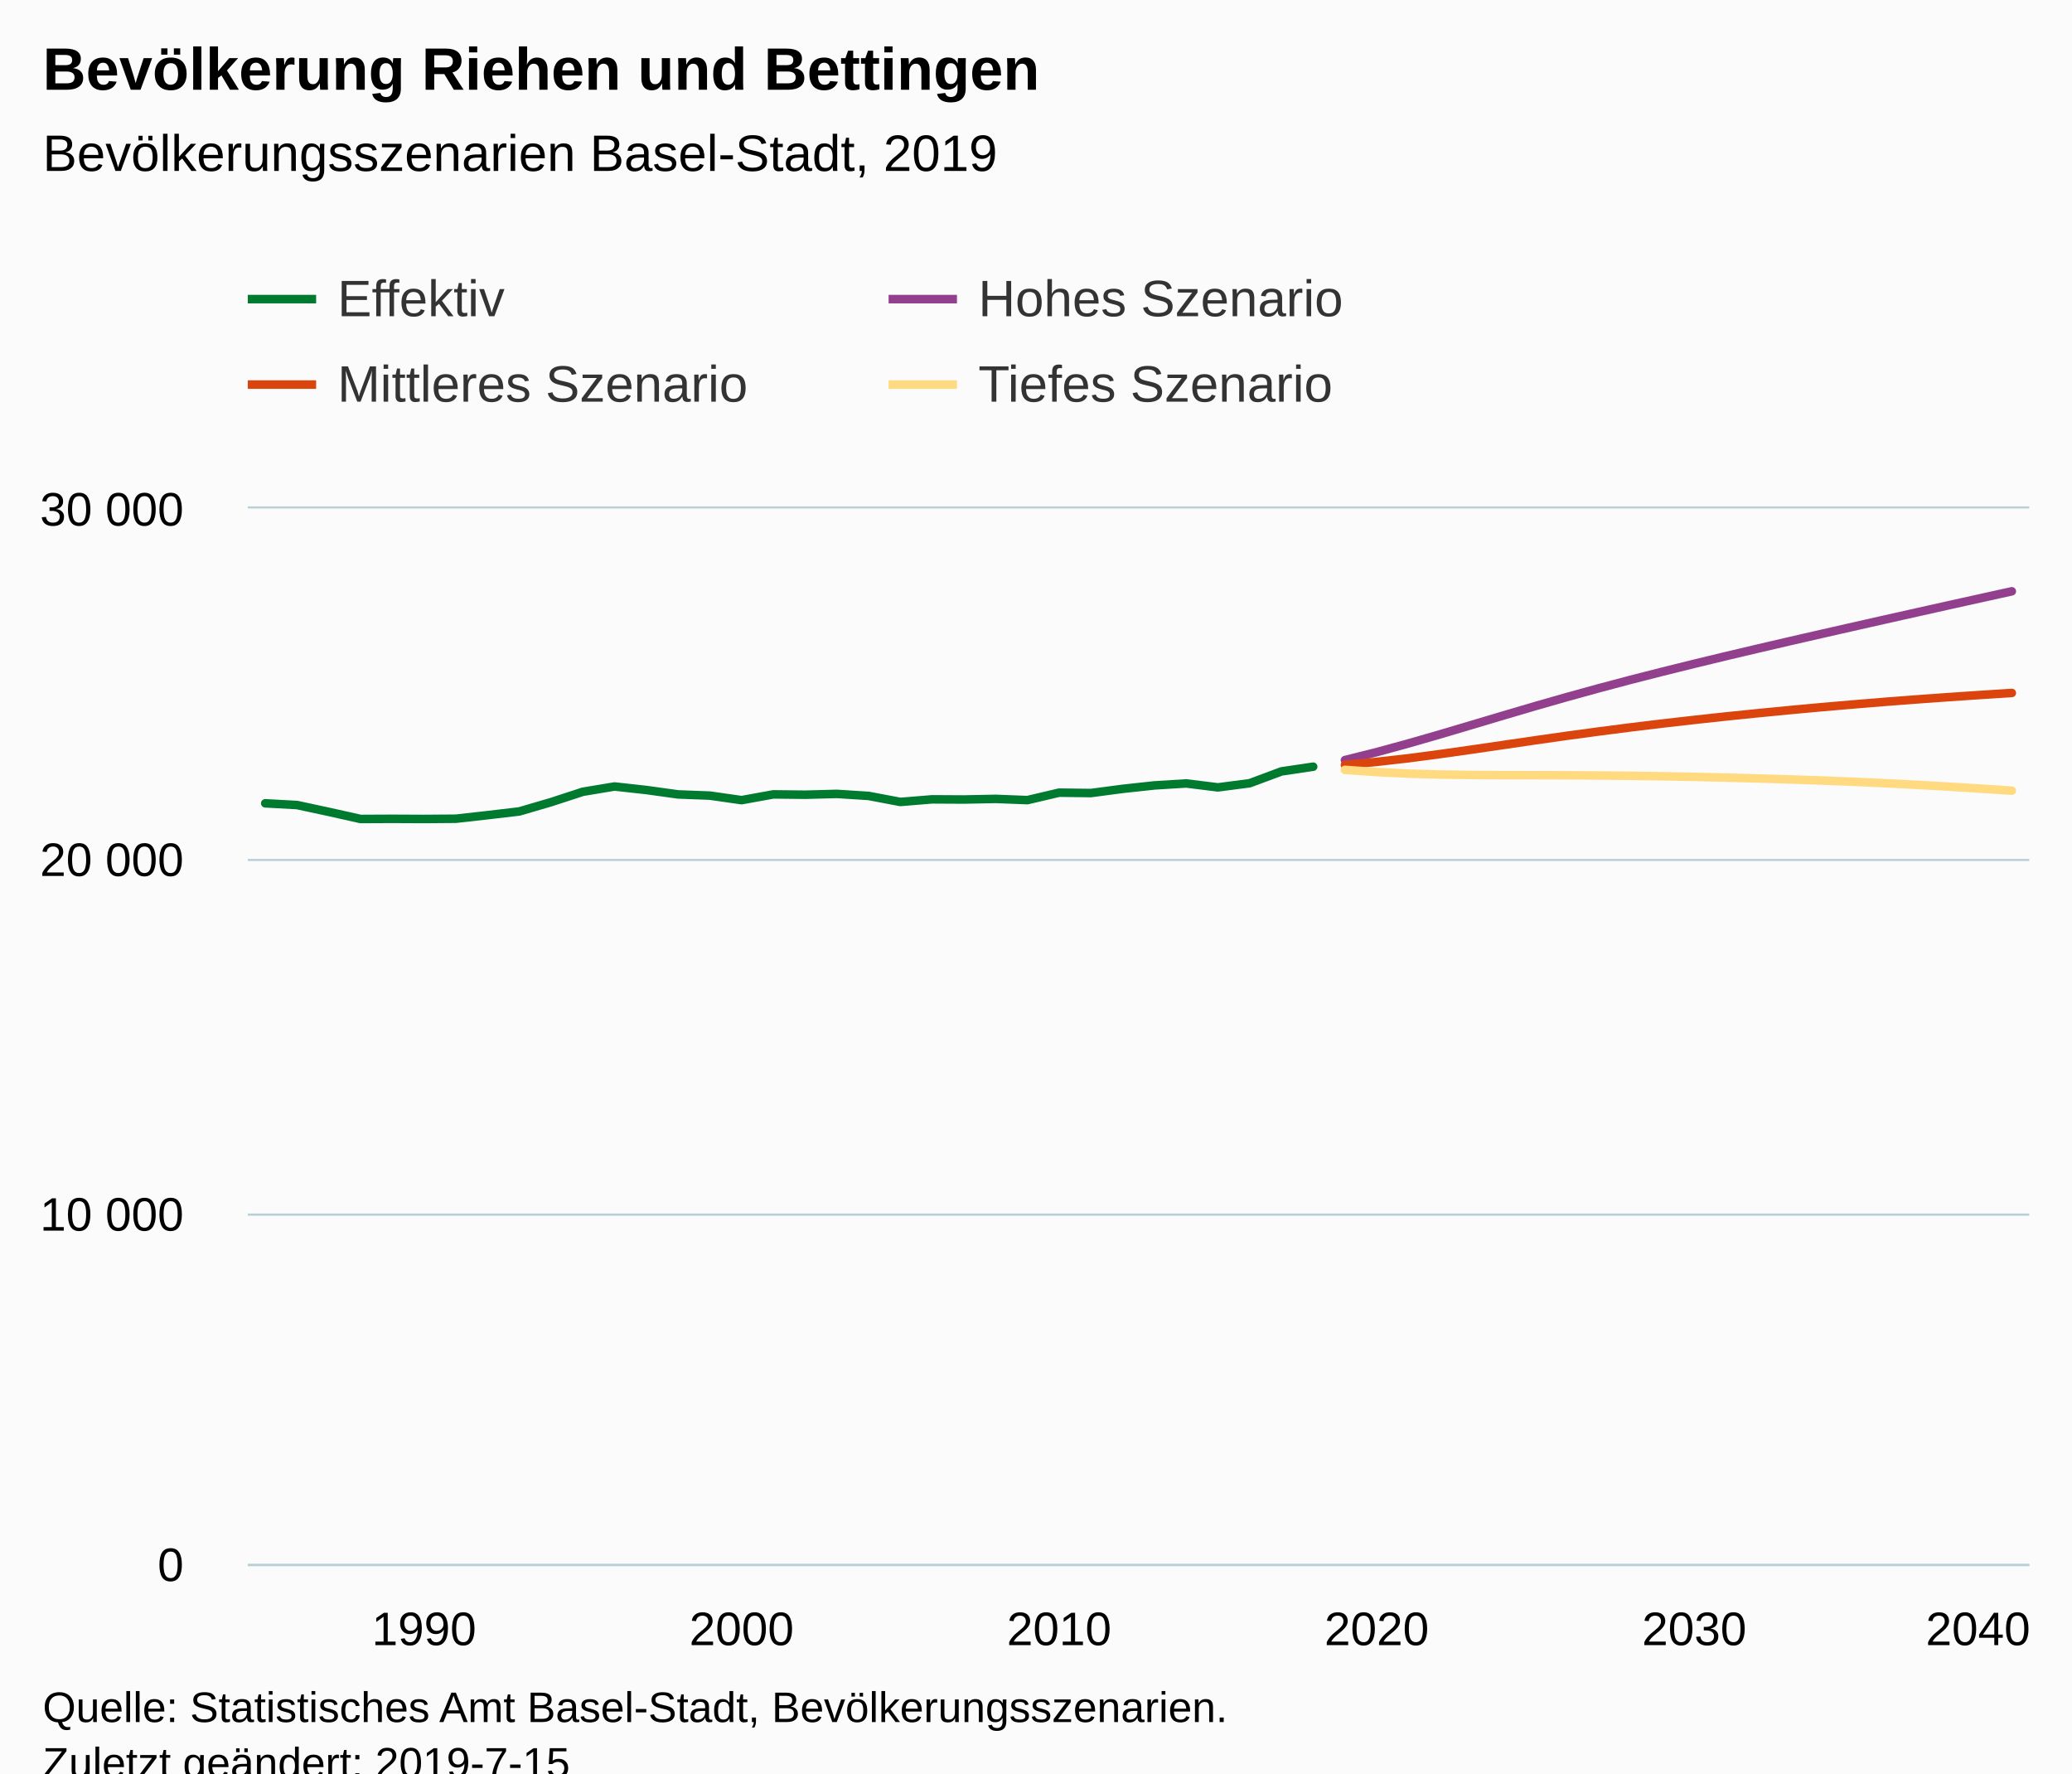
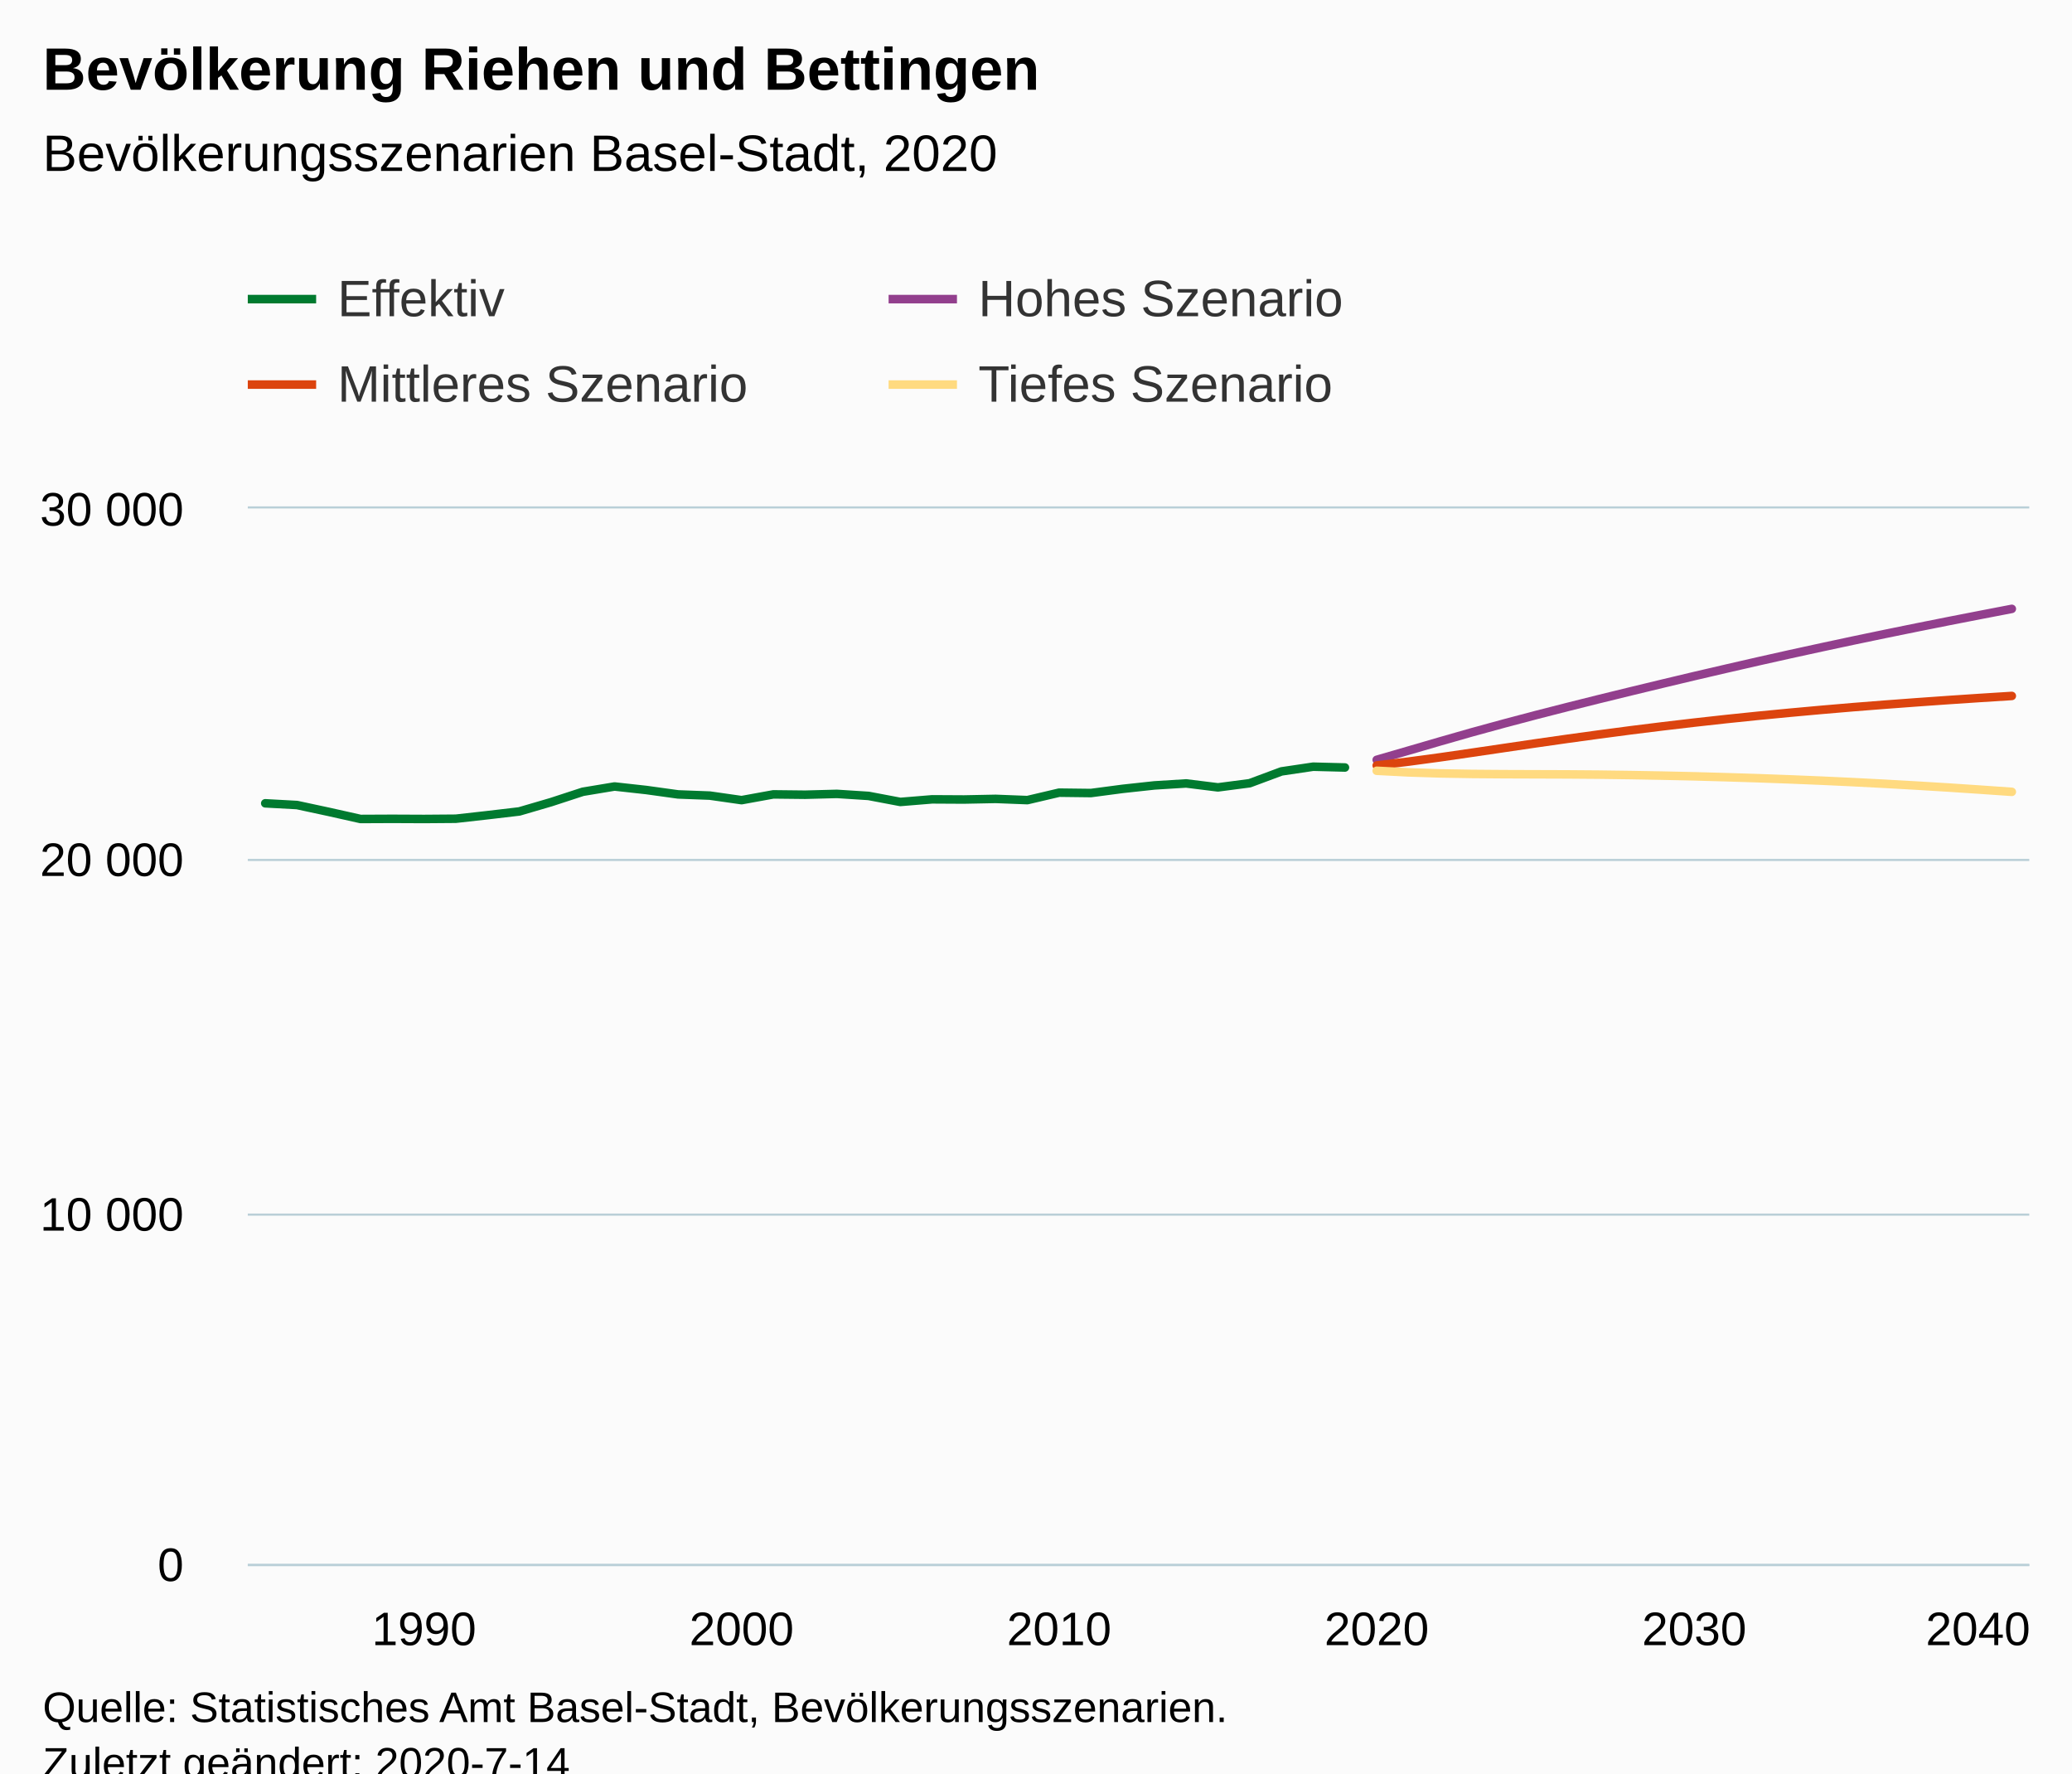
<svg xmlns="http://www.w3.org/2000/svg" version="1.1" class="highcharts-root" style="font-family:Arial;font-size:12px;" viewBox="0 0 485 415">
  <defs>
-     <clipPath id="highcharts-7xor6df-6">
+     <clipPath id="highcharts-isdr3xv-6">
      <rect x="0" y="0" width="417" height="247" fill="none" />
    </clipPath>
-     <clipPath id="highcharts-7xor6df-7">
+     <clipPath id="highcharts-isdr3xv-7">
      <rect x="0" y="0" width="417" height="247" fill="none" />
    </clipPath>
  </defs>
  <rect fill="#fbfbfb" class="highcharts-background" x="0" y="0" width="485" height="428" rx="0" ry="0" />
  <rect fill="none" class="highcharts-plot-background" x="58" y="119" width="417" height="247" />
  <g class="highcharts-pane-group" data-z-index="0" />
  <g class="highcharts-grid highcharts-xaxis-grid " data-z-index="1">
    <path fill="none" data-z-index="1" class="highcharts-grid-line" d="M 98.5 119 L 98.5 366" opacity="1" />
    <path fill="none" data-z-index="1" class="highcharts-grid-line" d="M 173.5 119 L 173.5 366" opacity="1" />
    <path fill="none" data-z-index="1" class="highcharts-grid-line" d="M 247.5 119 L 247.5 366" opacity="1" />
    <path fill="none" data-z-index="1" class="highcharts-grid-line" d="M 321.5 119 L 321.5 366" opacity="1" />
    <path fill="none" data-z-index="1" class="highcharts-grid-line" d="M 396.5 119 L 396.5 366" opacity="1" />
    <path fill="none" data-z-index="1" class="highcharts-grid-line" d="M 470.5 119 L 470.5 366" opacity="1" />
  </g>
  <g class="highcharts-grid highcharts-yaxis-grid " data-z-index="1">
    <path fill="none" stroke="#B9CFD7" stroke-width="0.5" data-z-index="1" class="highcharts-grid-line" d="M 58 366.25 L 475 366.25" opacity="1" />
    <path fill="none" stroke="#B9CFD7" stroke-width="0.5" data-z-index="1" class="highcharts-grid-line" d="M 58 284.25 L 475 284.25" opacity="1" />
    <path fill="none" stroke="#B9CFD7" stroke-width="0.5" data-z-index="1" class="highcharts-grid-line" d="M 58 201.25 L 475 201.25" opacity="1" />
    <path fill="none" stroke="#B9CFD7" stroke-width="0.5" data-z-index="1" class="highcharts-grid-line" d="M 58 118.75 L 475 118.75" opacity="1" />
  </g>
  <rect fill="none" class="highcharts-plot-border" data-z-index="1" x="58" y="119" width="417" height="247" />
  <g class="highcharts-axis highcharts-xaxis " data-z-index="2">
    <path fill="none" class="highcharts-axis-line" stroke="#B9CFD7" stroke-width="0.5" data-z-index="7" d="M 58 366.25 L 475 366.25" />
  </g>
  <g class="highcharts-axis highcharts-yaxis " data-z-index="2">
    <path fill="none" class="highcharts-axis-line" data-z-index="7" d="M 58 119 L 58 366" />
  </g>
  <g class="highcharts-series-group" data-z-index="3">
-     <g data-z-index="0.1" class="highcharts-series highcharts-series-0 highcharts-line-series " transform="translate(58,119) scale(1 1)" clip-path="url(#highcharts-7xor6df-7)">
-       <path fill="none" d="M 4.088 68.995 L 11.521 69.399 L 18.955 70.996 L 26.388 72.659 L 33.821 72.626 L 41.254 72.659 L 48.687 72.602 L 56.12 71.77 L 63.553 70.897 L 70.987 68.724 L 78.42 66.295 L 85.853 65.06 L 93.286 65.883 L 100.719 66.912 L 108.152 67.192 L 115.586 68.254 L 123.019 66.904 L 130.452 66.986 L 137.885 66.789 L 145.318 67.266 L 152.751 68.674 L 160.184 68.065 L 167.618 68.106 L 175.051 67.958 L 182.484 68.246 L 189.917 66.501 L 197.35 66.591 L 204.783 65.611 L 212.217 64.805 L 219.65 64.343 L 227.083 65.266 L 234.516 64.294 L 241.949 61.528 L 249.382 60.424" class="highcharts-graph" data-z-index="1" stroke="#007A2F" stroke-width="2" stroke-linejoin="round" stroke-linecap="round" />
+     <g data-z-index="0.1" class="highcharts-series highcharts-series-0 highcharts-line-series " transform="translate(58,119) scale(1 1)" clip-path="url(#highcharts-isdr3xv-7)">
+       <path fill="none" d="M 4.088 68.995 L 11.521 69.399 L 18.955 70.996 L 26.388 72.659 L 33.821 72.626 L 41.254 72.659 L 48.687 72.602 L 56.12 71.77 L 63.553 70.897 L 70.987 68.724 L 78.42 66.295 L 85.853 65.06 L 93.286 65.883 L 100.719 66.912 L 108.152 67.192 L 115.586 68.254 L 123.019 66.904 L 130.452 66.986 L 137.885 66.789 L 145.318 67.266 L 152.751 68.674 L 160.184 68.065 L 167.618 68.106 L 175.051 67.958 L 182.484 68.246 L 189.917 66.501 L 197.35 66.591 L 204.783 65.611 L 212.217 64.805 L 219.65 64.343 L 227.083 65.266 L 234.516 64.294 L 241.949 61.528 L 249.382 60.424 L 256.816 60.614" class="highcharts-graph" data-z-index="1" stroke="#007A2F" stroke-width="2" stroke-linejoin="round" stroke-linecap="round" />
    </g>
    <g data-z-index="0.1" class="highcharts-markers highcharts-series-0 highcharts-line-series " transform="translate(58,119) scale(1 1)" clip-path="none" />
-     <g data-z-index="0.1" class="highcharts-series highcharts-series-1 highcharts-line-series " transform="translate(58,119) scale(1 1)" clip-path="url(#highcharts-7xor6df-7)">
-       <path fill="none" d="M 256.816 58.877 L 264.249 57.016 L 271.682 54.982 L 279.115 52.842 L 286.548 50.635 L 293.981 48.42 L 301.414 46.23 L 308.848 44.106 L 316.281 42.056 L 323.714 40.08 L 331.147 38.186 L 338.58 36.342 L 346.013 34.547 L 353.447 32.793 L 360.88 31.064 L 368.313 29.36 L 375.746 27.672 L 383.179 25.993 L 390.612 24.329 L 398.045 22.666 L 405.479 21.02 L 412.912 19.381" class="highcharts-graph" data-z-index="1" stroke="#923F8D" stroke-width="2" stroke-linejoin="round" stroke-linecap="round" />
+     <g data-z-index="0.1" class="highcharts-series highcharts-series-1 highcharts-line-series " transform="translate(58,119) scale(1 1)" clip-path="url(#highcharts-isdr3xv-7)">
+       <path fill="none" d="M 264.249 58.819 L 271.682 56.662 L 279.115 54.496 L 286.548 52.372 L 293.981 50.339 L 301.414 48.371 L 308.848 46.469 L 316.281 44.608 L 323.714 42.789 L 331.147 40.994 L 338.58 39.224 L 346.013 37.495 L 353.447 35.79 L 360.88 34.127 L 368.313 32.505 L 375.746 30.916 L 383.179 29.368 L 390.612 27.853 L 398.045 26.371 L 405.479 24.922 L 412.912 23.49" class="highcharts-graph" data-z-index="1" stroke="#923F8D" stroke-width="2" stroke-linejoin="round" stroke-linecap="round" />
    </g>
    <g data-z-index="0.1" class="highcharts-markers highcharts-series-1 highcharts-line-series " transform="translate(58,119) scale(1 1)" clip-path="none" />
-     <g data-z-index="0.1" class="highcharts-series highcharts-series-2 highcharts-line-series " transform="translate(58,119) scale(1 1)" clip-path="url(#highcharts-7xor6df-7)">
-       <path fill="none" d="M 256.816 59.996 L 264.249 59.296 L 271.682 58.448 L 279.115 57.469 L 286.548 56.415 L 293.981 55.328 L 301.414 54.241 L 308.848 53.179 L 316.281 52.175 L 323.714 51.22 L 331.147 50.322 L 338.58 49.474 L 346.013 48.667 L 353.447 47.91 L 360.88 47.185 L 368.313 46.502 L 375.746 45.86 L 383.179 45.25 L 390.612 44.682 L 398.045 44.147 L 405.479 43.645 L 412.912 43.167" class="highcharts-graph" data-z-index="1" stroke="#DC440E" stroke-width="2" stroke-linejoin="round" stroke-linecap="round" />
+     <g data-z-index="0.1" class="highcharts-series highcharts-series-2 highcharts-line-series " transform="translate(58,119) scale(1 1)" clip-path="url(#highcharts-isdr3xv-7)">
+       <path fill="none" d="M 264.249 60.136 L 271.682 59.239 L 279.115 58.234 L 286.548 57.156 L 293.981 56.061 L 301.414 54.966 L 308.848 53.904 L 316.281 52.883 L 323.714 51.903 L 331.147 50.981 L 338.58 50.108 L 346.013 49.285 L 353.447 48.519 L 360.88 47.803 L 368.313 47.128 L 375.746 46.494 L 383.179 45.909 L 390.612 45.357 L 398.045 44.831 L 405.479 44.337 L 412.912 43.867" class="highcharts-graph" data-z-index="1" stroke="#DC440E" stroke-width="2" stroke-linejoin="round" stroke-linecap="round" />
    </g>
    <g data-z-index="0.1" class="highcharts-markers highcharts-series-2 highcharts-line-series " transform="translate(58,119) scale(1 1)" clip-path="none" />
-     <g data-z-index="0.1" class="highcharts-series highcharts-series-3 highcharts-line-series " transform="translate(58,119) scale(1 1)" clip-path="url(#highcharts-7xor6df-7)">
-       <path fill="none" d="M 256.816 61.165 L 264.249 61.684 L 271.682 62.046 L 279.115 62.26 L 286.548 62.367 L 293.981 62.409 L 301.414 62.417 L 308.848 62.433 L 316.281 62.483 L 323.714 62.557 L 331.147 62.664 L 338.58 62.804 L 346.013 62.977 L 353.447 63.174 L 360.88 63.397 L 368.313 63.652 L 375.746 63.948 L 383.179 64.286 L 390.612 64.665 L 398.045 65.084 L 405.479 65.546 L 412.912 66.04" class="highcharts-graph" data-z-index="1" stroke="#FFDA80" stroke-width="2" stroke-linejoin="round" stroke-linecap="round" />
+     <g data-z-index="0.1" class="highcharts-series highcharts-series-3 highcharts-line-series " transform="translate(58,119) scale(1 1)" clip-path="url(#highcharts-isdr3xv-7)">
+       <path fill="none" d="M 264.249 61.379 L 271.682 61.758 L 279.115 61.997 L 286.548 62.12 L 293.981 62.178 L 301.414 62.203 L 308.848 62.228 L 316.281 62.285 L 323.714 62.384 L 331.147 62.516 L 338.58 62.68 L 346.013 62.886 L 353.447 63.117 L 360.88 63.388 L 368.313 63.693 L 375.746 64.039 L 383.179 64.426 L 390.612 64.846 L 398.045 65.299 L 405.479 65.793 L 412.912 66.311" class="highcharts-graph" data-z-index="1" stroke="#FFDA80" stroke-width="2" stroke-linejoin="round" stroke-linecap="round" />
    </g>
    <g data-z-index="0.1" class="highcharts-markers highcharts-series-3 highcharts-line-series " transform="translate(58,119) scale(1 1)" clip-path="none" />
  </g>
  <text x="10" text-anchor="start" class="highcharts-title" data-z-index="4" style="color:#000000;font-size:14px;font-weight:bold;fill:#000000;" y="21">
    <tspan>Bevölkerung Riehen und Bettingen</tspan>
  </text>
  <text x="10" text-anchor="start" class="highcharts-subtitle" data-z-index="4" style="color:#000000;font-size:12px;font-weight:normal;font-family:Arial;fill:#000000;" y="40">
-     <tspan>Bevölkerungsszenarien Basel-Stadt, 2019</tspan>
+     <tspan>Bevölkerungsszenarien Basel-Stadt, 2020</tspan>
  </text>
  <g class="highcharts-legend" data-z-index="7" transform="translate(50,56)">
    <rect fill="none" class="highcharts-legend-box" rx="0" ry="0" x="0" y="0" width="296" height="51" visibility="visible" />
    <g data-z-index="1">
      <g>
        <g class="highcharts-legend-item highcharts-line-series highcharts-color-undefined highcharts-series-0" data-z-index="1" transform="translate(8,3)">
          <path fill="none" d="M 0 11 L 16 11" class="highcharts-graph" stroke="#007A2F" stroke-width="2" />
          <text x="21" style="color:#333333;font-size:12px;font-weight:normal;cursor:pointer;fill:#333333;" text-anchor="start" data-z-index="2" y="15">
            <tspan>Effektiv</tspan>
          </text>
        </g>
        <g class="highcharts-legend-item highcharts-line-series highcharts-color-undefined highcharts-series-1" data-z-index="1" transform="translate(158,3)">
          <path fill="none" d="M 0 11 L 16 11" class="highcharts-graph" stroke="#923F8D" stroke-width="2" />
          <text x="21" y="15" style="color:#333333;font-size:12px;font-weight:normal;cursor:pointer;fill:#333333;" text-anchor="start" data-z-index="2">
            <tspan>Hohes Szenario</tspan>
          </text>
        </g>
        <g class="highcharts-legend-item highcharts-line-series highcharts-color-undefined highcharts-series-2" data-z-index="1" transform="translate(8,23)">
          <path fill="none" d="M 0 11 L 16 11" class="highcharts-graph" stroke="#DC440E" stroke-width="2" />
          <text x="21" y="15" style="color:#333333;font-size:12px;font-weight:normal;cursor:pointer;fill:#333333;" text-anchor="start" data-z-index="2">
            <tspan>Mittleres Szenario</tspan>
          </text>
        </g>
        <g class="highcharts-legend-item highcharts-line-series highcharts-color-undefined highcharts-series-3" data-z-index="1" transform="translate(158,23)">
          <path fill="none" d="M 0 11 L 16 11" class="highcharts-graph" stroke="#FFDA80" stroke-width="2" />
          <text x="21" y="15" style="color:#333333;font-size:12px;font-weight:normal;cursor:pointer;fill:#333333;" text-anchor="start" data-z-index="2">
            <tspan>Tiefes Szenario</tspan>
          </text>
        </g>
      </g>
    </g>
  </g>
  <g class="highcharts-axis-labels highcharts-xaxis-labels " data-z-index="7">
    <text x="99.254" style="color:#000000;cursor:default;font-size:11px;fill:#000000;" text-anchor="middle" transform="translate(0,0)" y="385" opacity="1">1990</text>
    <text x="173.586" style="color:#000000;cursor:default;font-size:11px;fill:#000000;" text-anchor="middle" transform="translate(0,0)" y="385" opacity="1">2000</text>
    <text x="247.917" style="color:#000000;cursor:default;font-size:11px;fill:#000000;" text-anchor="middle" transform="translate(0,0)" y="385" opacity="1">2010</text>
    <text x="322.249" style="color:#000000;cursor:default;font-size:11px;fill:#000000;" text-anchor="middle" transform="translate(0,0)" y="385" opacity="1">2020</text>
    <text x="396.58" style="color:#000000;cursor:default;font-size:11px;fill:#000000;" text-anchor="middle" transform="translate(0,0)" y="385" opacity="1">2030</text>
    <text x="463" style="color:#000000;cursor:default;font-size:11px;fill:#000000;" text-anchor="middle" transform="translate(0,0)" y="385" opacity="1">2040</text>
  </g>
  <g class="highcharts-axis-labels highcharts-yaxis-labels " data-z-index="7">
    <text x="43" style="color:#000000;cursor:default;font-size:11px;fill:#000000;" text-anchor="end" transform="translate(0,0)" y="370" opacity="1">0</text>
    <text x="43" style="color:#000000;cursor:default;font-size:11px;fill:#000000;" text-anchor="end" transform="translate(0,0)" y="288" opacity="1">
      <tspan>10 000</tspan>
    </text>
    <text x="43" style="color:#000000;cursor:default;font-size:11px;fill:#000000;" text-anchor="end" transform="translate(0,0)" y="205" opacity="1">
      <tspan>20 000</tspan>
    </text>
    <text x="43" style="color:#000000;cursor:default;font-size:11px;fill:#000000;" text-anchor="end" transform="translate(0,0)" y="123" opacity="1">
      <tspan>30 000</tspan>
    </text>
  </g>
  <text x="10" class="highcharts-credits" text-anchor="start" data-z-index="8" style="cursor:default;color:#000000;font-size:10px;fill:#000000;" y="403">
    <tspan>Quelle: Statistisches Amt Basel-Stadt, Bevölkerungsszenarien.</tspan>
-     <tspan x="10" dy="13">Zuletzt geändert: 2019-7-15</tspan>
+     <tspan x="10" dy="13">Zuletzt geändert: 2020-7-14</tspan>
  </text>
</svg>
